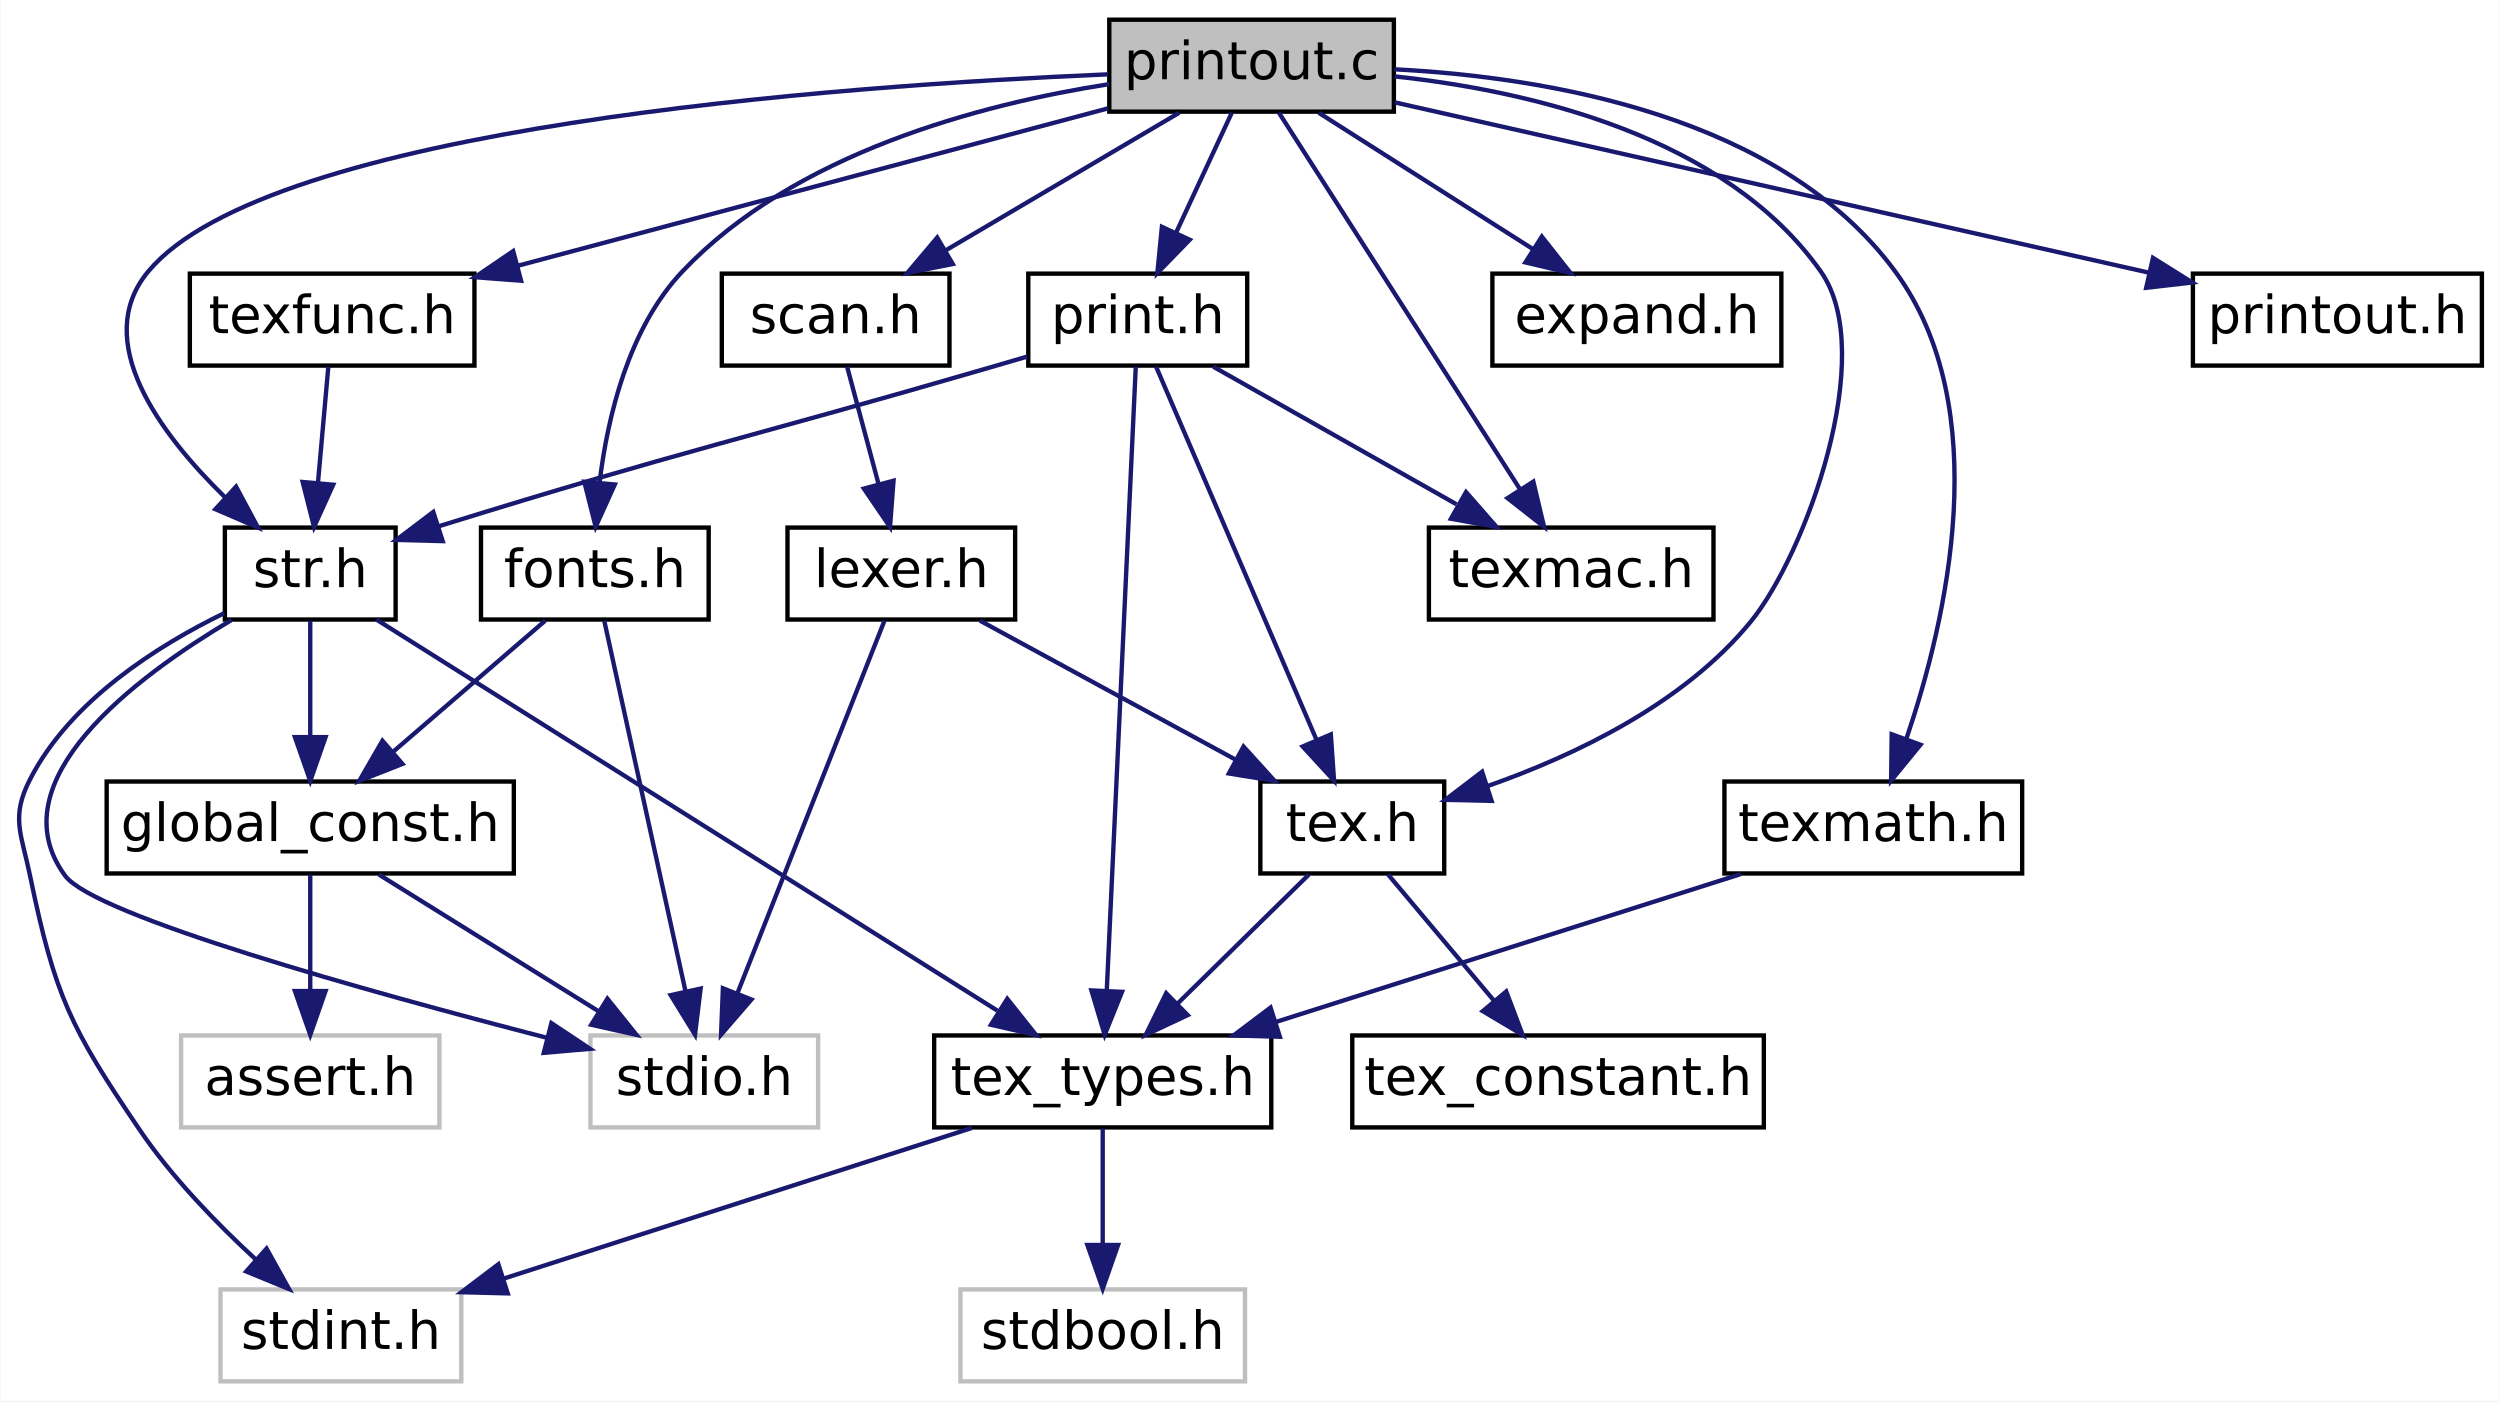
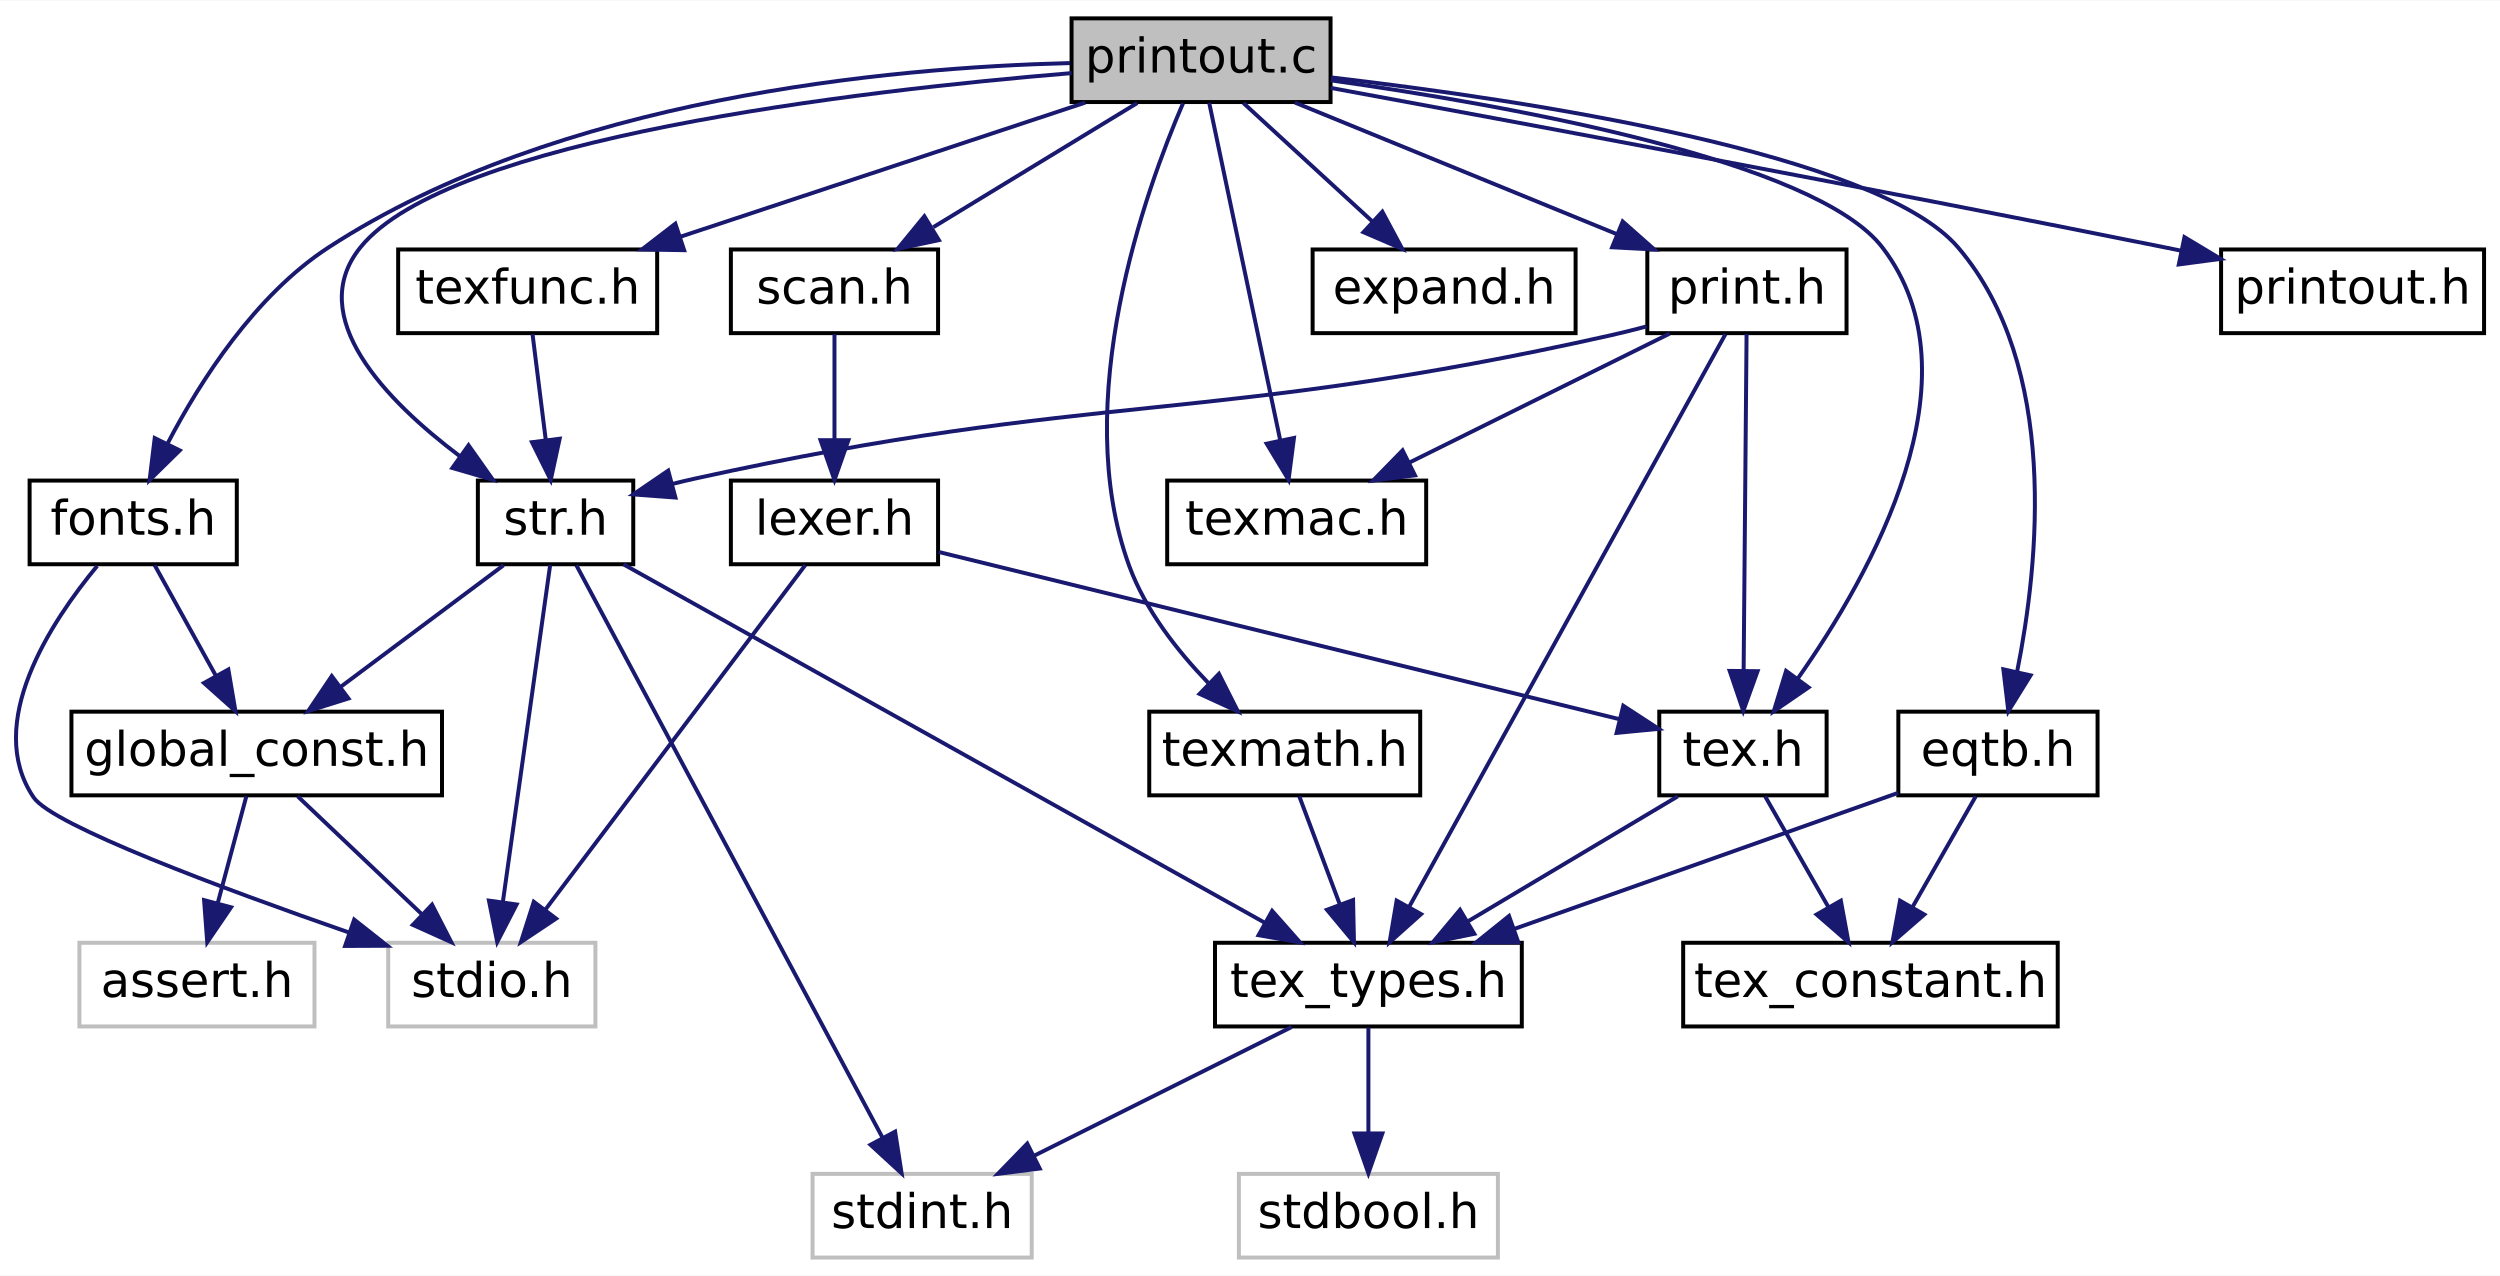
- <svg xmlns="http://www.w3.org/2000/svg" xmlns:xlink="http://www.w3.org/1999/xlink" width="571pt" height="320pt" viewBox="0.00 0.00 570.72 320.00">
+ <svg xmlns="http://www.w3.org/2000/svg" xmlns:xlink="http://www.w3.org/1999/xlink" width="627pt" height="320pt" viewBox="0.00 0.00 627.43 320.00">
  <g id="graph0" class="graph" transform="scale(1 1) rotate(0) translate(4 316)">
-     <polygon fill="white" stroke="transparent" points="-4,4 -4,-316 566.72,-316 566.72,4 -4,4" />
+     <polygon fill="white" stroke="transparent" points="-4,4 -4,-316 623.43,-316 623.43,4 -4,4" />
    <g id="node1" class="node">
      <g id="a_node1">
        <a xlink:title=" ">
-           <polygon fill="#bfbfbf" stroke="black" points="249.22,-290.5 249.22,-311.5 314.22,-311.5 314.22,-290.5 249.22,-290.5" />
-           <text text-anchor="middle" x="281.72" y="-297.9" font-family="DejaVuSans" font-size="12.00">printout.c</text>
+           <polygon fill="#bfbfbf" stroke="black" points="264.93,-290.5 264.93,-311.5 329.93,-311.5 329.93,-290.5 264.93,-290.5" />
+           <text text-anchor="middle" x="297.43" y="-297.9" font-family="DejaVuSans" font-size="12.00">printout.c</text>
        </a>
      </g>
    </g>
    <g id="node2" class="node">
      <g id="a_node2">
        <a xlink:href="tex_8h.html" target="_top" xlink:title=" ">
-           <polygon fill="white" stroke="black" points="283.72,-116.5 283.72,-137.5 325.72,-137.5 325.72,-116.5 283.72,-116.5" />
-           <text text-anchor="middle" x="304.72" y="-123.9" font-family="DejaVuSans" font-size="12.00">tex.h</text>
+           <polygon fill="white" stroke="black" points="412.43,-116.5 412.43,-137.5 454.43,-137.5 454.43,-116.5 412.43,-116.5" />
+           <text text-anchor="middle" x="433.43" y="-123.9" font-family="DejaVuSans" font-size="12.00">tex.h</text>
        </a>
      </g>
    </g>
    <g id="edge1" class="edge">
-       <path fill="none" stroke="midnightblue" d="M314.4,-298.55C345.21,-295.24 389.82,-284.99 411.72,-254 425.02,-235.2 408.14,-189.17 395.72,-174 380.38,-155.25 355.43,-143.4 335.53,-136.43" />
-       <polygon fill="midnightblue" stroke="midnightblue" points="336.54,-133.08 325.95,-133.31 334.37,-139.74 336.54,-133.08" />
+       <path fill="none" stroke="midnightblue" d="M329.99,-295.95C374.76,-289.63 451.69,-275.84 468.43,-254 493.39,-221.44 465.68,-172.07 447.21,-145.84" />
+       <polygon fill="midnightblue" stroke="midnightblue" points="449.9,-143.59 441.17,-137.6 444.26,-147.73 449.9,-143.59" />
    </g>
    <g id="node7" class="node">
      <g id="a_node7">
        <a xlink:href="str_8h.html" target="_top" xlink:title=" ">
-           <polygon fill="white" stroke="black" points="47.22,-174.5 47.22,-195.5 86.22,-195.5 86.22,-174.5 47.22,-174.5" />
-           <text text-anchor="middle" x="66.72" y="-181.9" font-family="DejaVuSans" font-size="12.00">str.h</text>
+           <polygon fill="white" stroke="black" points="115.93,-174.5 115.93,-195.5 154.93,-195.5 154.93,-174.5 115.93,-174.5" />
+           <text text-anchor="middle" x="135.43" y="-181.9" font-family="DejaVuSans" font-size="12.00">str.h</text>
        </a>
      </g>
    </g>
    <g id="edge6" class="edge">
-       <path fill="none" stroke="midnightblue" d="M248.93,-299.02C187.15,-296.42 57.28,-287.04 29.72,-254 16.53,-238.18 32.4,-216.93 47.26,-202.42" />
-       <polygon fill="midnightblue" stroke="midnightblue" points="49.78,-204.85 54.78,-195.51 45.05,-199.7 49.78,-204.85" />
+       <path fill="none" stroke="midnightblue" d="M264.93,-297.76C211.42,-293.33 108.48,-281.37 86.43,-254 72.42,-236.61 92.82,-215.62 111.41,-201.61" />
+       <polygon fill="midnightblue" stroke="midnightblue" points="113.59,-204.36 119.7,-195.7 109.52,-198.66 113.59,-204.36" />
    </g>
    <g id="node11" class="node">
      <g id="a_node11">
        <a xlink:href="fonts_8h.html" target="_top" xlink:title=" ">
-           <polygon fill="white" stroke="black" points="105.72,-174.5 105.72,-195.5 157.72,-195.5 157.72,-174.5 105.72,-174.5" />
-           <text text-anchor="middle" x="131.72" y="-181.9" font-family="DejaVuSans" font-size="12.00">fonts.h</text>
+           <polygon fill="white" stroke="black" points="3.43,-174.5 3.43,-195.5 55.43,-195.5 55.43,-174.5 3.43,-174.5" />
+           <text text-anchor="middle" x="29.43" y="-181.9" font-family="DejaVuSans" font-size="12.00">fonts.h</text>
        </a>
      </g>
    </g>
    <g id="edge13" class="edge">
-       <path fill="none" stroke="midnightblue" d="M249.19,-296.79C219.79,-292.19 177.33,-281.03 151.72,-254 139.45,-241.04 134.66,-220.94 132.82,-205.95" />
-       <polygon fill="midnightblue" stroke="midnightblue" points="136.28,-205.34 131.91,-195.69 129.31,-205.96 136.28,-205.34" />
+       <path fill="none" stroke="midnightblue" d="M264.59,-300.28C219.16,-299.17 136.24,-291.6 78.43,-254 60.02,-242.02 46.28,-220.53 38.11,-204.91" />
+       <polygon fill="midnightblue" stroke="midnightblue" points="41.11,-203.07 33.55,-195.65 34.83,-206.16 41.11,-203.07" />
    </g>
    <g id="node12" class="node">
      <g id="a_node12">
        <a xlink:href="texfunc_8h.html" target="_top" xlink:title=" ">
-           <polygon fill="white" stroke="black" points="39.22,-232.5 39.22,-253.5 104.22,-253.5 104.22,-232.5 39.22,-232.5" />
-           <text text-anchor="middle" x="71.72" y="-239.9" font-family="DejaVuSans" font-size="12.00">texfunc.h</text>
+           <polygon fill="white" stroke="black" points="95.93,-232.5 95.93,-253.5 160.93,-253.5 160.93,-232.5 95.93,-232.5" />
+           <text text-anchor="middle" x="128.43" y="-239.9" font-family="DejaVuSans" font-size="12.00">texfunc.h</text>
        </a>
      </g>
    </g>
    <g id="edge16" class="edge">
-       <path fill="none" stroke="midnightblue" d="M248.91,-291.25C212.54,-281.55 153.78,-265.88 113.99,-255.27" />
-       <polygon fill="midnightblue" stroke="midnightblue" points="114.87,-251.88 104.31,-252.69 113.07,-258.65 114.87,-251.88" />
+       <path fill="none" stroke="midnightblue" d="M268.38,-290.37C240.28,-281.06 197.52,-266.9 166.67,-256.67" />
+       <polygon fill="midnightblue" stroke="midnightblue" points="167.7,-253.32 157.1,-253.5 165.49,-259.97 167.7,-253.32" />
    </g>
    <g id="node13" class="node">
      <g id="a_node13">
        <a xlink:href="texmath_8h.html" target="_top" xlink:title=" ">
-           <polygon fill="white" stroke="black" points="389.72,-116.5 389.72,-137.5 457.72,-137.5 457.72,-116.5 389.72,-116.5" />
-           <text text-anchor="middle" x="423.72" y="-123.9" font-family="DejaVuSans" font-size="12.00">texmath.h</text>
+           <polygon fill="white" stroke="black" points="284.43,-116.5 284.43,-137.5 352.43,-137.5 352.43,-116.5 284.43,-116.5" />
+           <text text-anchor="middle" x="318.43" y="-123.9" font-family="DejaVuSans" font-size="12.00">texmath.h</text>
        </a>
      </g>
    </g>
    <g id="edge18" class="edge">
-       <path fill="none" stroke="midnightblue" d="M314.34,-300.17C349.08,-298.39 402.6,-289.55 428.72,-254 451.74,-222.68 440.43,-174.2 431.33,-147.43" />
-       <polygon fill="midnightblue" stroke="midnightblue" points="434.5,-145.9 427.79,-137.7 427.92,-148.29 434.5,-145.9" />
+       <path fill="none" stroke="midnightblue" d="M292.9,-290.18C283.56,-268.52 264.28,-215.28 279.43,-174 283.49,-162.94 291.51,-152.72 299.23,-144.73" />
+       <polygon fill="midnightblue" stroke="midnightblue" points="301.92,-147 306.69,-137.55 297.06,-141.96 301.92,-147" />
    </g>
    <g id="node14" class="node">
      <g id="a_node14">
        <a xlink:href="texmac_8h.html" target="_top" xlink:title=" ">
-           <polygon fill="white" stroke="black" points="322.22,-174.5 322.22,-195.5 387.22,-195.5 387.22,-174.5 322.22,-174.5" />
-           <text text-anchor="middle" x="354.72" y="-181.9" font-family="DejaVuSans" font-size="12.00">texmac.h</text>
+           <polygon fill="white" stroke="black" points="288.93,-174.5 288.93,-195.5 353.93,-195.5 353.93,-174.5 288.93,-174.5" />
+           <text text-anchor="middle" x="321.43" y="-181.9" font-family="DejaVuSans" font-size="12.00">texmac.h</text>
        </a>
      </g>
    </g>
    <g id="edge20" class="edge">
-       <path fill="none" stroke="midnightblue" d="M287.95,-290.28C300.12,-271.27 327.27,-228.88 342.94,-204.4" />
-       <polygon fill="midnightblue" stroke="midnightblue" points="346.07,-206 348.52,-195.69 340.18,-202.23 346.07,-206" />
+       <path fill="none" stroke="midnightblue" d="M299.48,-290.28C303.41,-271.6 312.09,-230.37 317.28,-205.72" />
+       <polygon fill="midnightblue" stroke="midnightblue" points="320.75,-206.2 319.39,-195.69 313.9,-204.76 320.75,-206.2" />
    </g>
    <g id="node15" class="node">
      <g id="a_node15">
        <a xlink:href="expand_8h.html" target="_top" xlink:title=" ">
-           <polygon fill="white" stroke="black" points="336.72,-232.5 336.72,-253.5 402.72,-253.5 402.72,-232.5 336.72,-232.5" />
-           <text text-anchor="middle" x="369.72" y="-239.9" font-family="DejaVuSans" font-size="12.00">expand.h</text>
+           <polygon fill="white" stroke="black" points="325.43,-232.5 325.43,-253.5 391.43,-253.5 391.43,-232.5 325.43,-232.5" />
+           <text text-anchor="middle" x="358.43" y="-239.9" font-family="DejaVuSans" font-size="12.00">expand.h</text>
        </a>
      </g>
    </g>
    <g id="edge21" class="edge">
-       <path fill="none" stroke="midnightblue" d="M297.05,-290.25C310.55,-281.65 330.44,-269 345.99,-259.1" />
-       <polygon fill="midnightblue" stroke="midnightblue" points="348.01,-261.96 354.57,-253.64 344.26,-256.06 348.01,-261.96" />
+       <path fill="none" stroke="midnightblue" d="M308.06,-290.25C316.98,-282.05 329.92,-270.17 340.45,-260.51" />
+       <polygon fill="midnightblue" stroke="midnightblue" points="342.93,-262.98 347.93,-253.64 338.19,-257.83 342.93,-262.98" />
    </g>
    <g id="node16" class="node">
      <g id="a_node16">
        <a xlink:href="scan_8h.html" target="_top" xlink:title=" ">
-           <polygon fill="white" stroke="black" points="160.72,-232.5 160.72,-253.5 212.72,-253.5 212.72,-232.5 160.72,-232.5" />
-           <text text-anchor="middle" x="186.72" y="-239.9" font-family="DejaVuSans" font-size="12.00">scan.h</text>
+           <polygon fill="white" stroke="black" points="179.43,-232.5 179.43,-253.5 231.43,-253.5 231.43,-232.5 179.43,-232.5" />
+           <text text-anchor="middle" x="205.43" y="-239.9" font-family="DejaVuSans" font-size="12.00">scan.h</text>
        </a>
      </g>
    </g>
    <g id="edge22" class="edge">
-       <path fill="none" stroke="midnightblue" d="M265.18,-290.25C250.46,-281.57 228.74,-268.76 211.87,-258.82" />
-       <polygon fill="midnightblue" stroke="midnightblue" points="213.47,-255.71 203.08,-253.64 209.92,-261.74 213.47,-255.71" />
+       <path fill="none" stroke="midnightblue" d="M281.4,-290.25C267.29,-281.65 246.5,-269 230.24,-259.1" />
+       <polygon fill="midnightblue" stroke="midnightblue" points="231.63,-255.85 221.27,-253.64 227.99,-261.83 231.63,-255.85" />
    </g>
    <g id="node18" class="node">
      <g id="a_node18">
        <a xlink:href="print_8h.html" target="_top" xlink:title=" ">
-           <polygon fill="white" stroke="black" points="230.72,-232.5 230.72,-253.5 280.72,-253.5 280.72,-232.5 230.72,-232.5" />
-           <text text-anchor="middle" x="255.72" y="-239.9" font-family="DejaVuSans" font-size="12.00">print.h</text>
+           <polygon fill="white" stroke="black" points="409.43,-232.5 409.43,-253.5 459.43,-253.5 459.43,-232.5 409.43,-232.5" />
+           <text text-anchor="middle" x="434.43" y="-239.9" font-family="DejaVuSans" font-size="12.00">print.h</text>
        </a>
      </g>
    </g>
    <g id="edge26" class="edge">
-       <path fill="none" stroke="midnightblue" d="M277.2,-290.25C273.69,-282.7 268.73,-272.02 264.46,-262.82" />
-       <polygon fill="midnightblue" stroke="midnightblue" points="267.59,-261.24 260.2,-253.64 261.24,-264.19 267.59,-261.24" />
+       <path fill="none" stroke="midnightblue" d="M320.98,-290.37C343.27,-281.26 376.92,-267.51 401.79,-257.34" />
+       <polygon fill="midnightblue" stroke="midnightblue" points="403.25,-260.52 411.19,-253.5 400.6,-254.05 403.25,-260.52" />
    </g>
    <g id="node19" class="node">
      <g id="a_node19">
+         <a xlink:href="eqtb_8h.html" target="_top" xlink:title=" ">
+           <polygon fill="white" stroke="black" points="472.43,-116.5 472.43,-137.5 522.43,-137.5 522.43,-116.5 472.43,-116.5" />
+           <text text-anchor="middle" x="497.43" y="-123.9" font-family="DejaVuSans" font-size="12.00">eqtb.h</text>
+         </a>
+       </g>
+     </g>
+     <g id="edge31" class="edge">
+       <path fill="none" stroke="midnightblue" d="M330.05,-296.68C378.85,-290.98 467.28,-277.63 487.43,-254 512.84,-224.21 507.69,-174.74 502.23,-147.5" />
+       <polygon fill="midnightblue" stroke="midnightblue" points="505.62,-146.61 500.04,-137.61 498.79,-148.13 505.62,-146.61" />
+     </g>
+     <g id="node20" class="node">
+       <g id="a_node20">
        <a xlink:href="printout_8h.html" target="_top" xlink:title=" ">
-           <polygon fill="white" stroke="black" points="496.72,-232.5 496.72,-253.5 562.72,-253.5 562.72,-232.5 496.72,-232.5" />
-           <text text-anchor="middle" x="529.72" y="-239.9" font-family="DejaVuSans" font-size="12.00">printout.h</text>
-         </a>
-       </g>
-     </g>
-     <g id="edge31" class="edge">
-       <path fill="none" stroke="midnightblue" d="M314.4,-292.62C358.61,-282.64 437.56,-264.81 486.59,-253.74" />
-       <polygon fill="midnightblue" stroke="midnightblue" points="487.6,-257.1 496.58,-251.48 486.05,-250.27 487.6,-257.1" />
+           <polygon fill="white" stroke="black" points="553.43,-232.5 553.43,-253.5 619.43,-253.5 619.43,-232.5 553.43,-232.5" />
+           <text text-anchor="middle" x="586.43" y="-239.9" font-family="DejaVuSans" font-size="12.00">printout.h</text>
+         </a>
+       </g>
+     </g>
+     <g id="edge34" class="edge">
+       <path fill="none" stroke="midnightblue" d="M329.96,-294.05C376.46,-285.49 464.59,-269.07 539.43,-254 540.69,-253.75 541.98,-253.48 543.27,-253.22" />
+       <polygon fill="midnightblue" stroke="midnightblue" points="544.24,-256.59 553.32,-251.14 542.82,-249.74 544.24,-256.59" />
    </g>
    <g id="node3" class="node">
      <g id="a_node3">
        <a xlink:href="tex__types_8h.html" target="_top" xlink:title=" ">
-           <polygon fill="white" stroke="black" points="209.22,-58.5 209.22,-79.5 286.22,-79.5 286.22,-58.5 209.22,-58.5" />
-           <text text-anchor="middle" x="247.72" y="-65.9" font-family="DejaVuSans" font-size="12.00">tex_types.h</text>
+           <polygon fill="white" stroke="black" points="300.93,-58.5 300.93,-79.5 377.93,-79.5 377.93,-58.5 300.93,-58.5" />
+           <text text-anchor="middle" x="339.43" y="-65.9" font-family="DejaVuSans" font-size="12.00">tex_types.h</text>
        </a>
      </g>
    </g>
    <g id="edge2" class="edge">
-       <path fill="none" stroke="midnightblue" d="M294.8,-116.25C286.54,-108.14 274.6,-96.41 264.82,-86.79" />
-       <polygon fill="midnightblue" stroke="midnightblue" points="267.13,-84.15 257.54,-79.64 262.22,-89.15 267.13,-84.15" />
+       <path fill="none" stroke="midnightblue" d="M417.06,-116.25C402.5,-107.57 381,-94.76 364.31,-84.82" />
+       <polygon fill="midnightblue" stroke="midnightblue" points="366,-81.75 355.62,-79.64 362.42,-87.77 366,-81.75" />
    </g>
    <g id="node6" class="node">
      <g id="a_node6">
        <a xlink:href="tex__constant_8h.html" target="_top" xlink:title=" ">
-           <polygon fill="white" stroke="black" points="304.72,-58.5 304.72,-79.5 398.72,-79.5 398.72,-58.5 304.72,-58.5" />
-           <text text-anchor="middle" x="351.72" y="-65.9" font-family="DejaVuSans" font-size="12.00">tex_constant.h</text>
+           <polygon fill="white" stroke="black" points="418.43,-58.5 418.43,-79.5 512.43,-79.5 512.43,-58.5 418.43,-58.5" />
+           <text text-anchor="middle" x="465.43" y="-65.9" font-family="DejaVuSans" font-size="12.00">tex_constant.h</text>
        </a>
      </g>
    </g>
    <g id="edge5" class="edge">
-       <path fill="none" stroke="midnightblue" d="M312.91,-116.25C319.58,-108.3 329.17,-96.87 337.15,-87.37" />
-       <polygon fill="midnightblue" stroke="midnightblue" points="339.88,-89.55 343.63,-79.64 334.52,-85.05 339.88,-89.55" />
+       <path fill="none" stroke="midnightblue" d="M439,-116.25C443.36,-108.62 449.55,-97.79 454.84,-88.53" />
+       <polygon fill="midnightblue" stroke="midnightblue" points="458,-90.06 459.92,-79.64 451.92,-86.59 458,-90.06" />
    </g>
    <g id="node4" class="node">
      <g id="a_node4">
        <a xlink:title=" ">
-           <polygon fill="white" stroke="#bfbfbf" points="215.22,-0.5 215.22,-21.5 280.22,-21.5 280.22,-0.5 215.22,-0.5" />
-           <text text-anchor="middle" x="247.72" y="-7.9" font-family="DejaVuSans" font-size="12.00">stdbool.h</text>
+           <polygon fill="white" stroke="#bfbfbf" points="306.93,-0.5 306.93,-21.5 371.93,-21.5 371.93,-0.5 306.93,-0.5" />
+           <text text-anchor="middle" x="339.43" y="-7.9" font-family="DejaVuSans" font-size="12.00">stdbool.h</text>
        </a>
      </g>
    </g>
    <g id="edge3" class="edge">
-       <path fill="none" stroke="midnightblue" d="M247.72,-58.25C247.72,-50.94 247.72,-40.69 247.72,-31.7" />
-       <polygon fill="midnightblue" stroke="midnightblue" points="251.22,-31.64 247.72,-21.64 244.22,-31.64 251.22,-31.64" />
+       <path fill="none" stroke="midnightblue" d="M339.43,-58.25C339.43,-50.94 339.43,-40.69 339.43,-31.7" />
+       <polygon fill="midnightblue" stroke="midnightblue" points="342.93,-31.64 339.43,-21.64 335.93,-31.64 342.93,-31.64" />
    </g>
    <g id="node5" class="node">
      <g id="a_node5">
        <a xlink:title=" ">
-           <polygon fill="white" stroke="#bfbfbf" points="46.22,-0.5 46.22,-21.5 101.22,-21.5 101.22,-0.5 46.22,-0.5" />
-           <text text-anchor="middle" x="73.72" y="-7.9" font-family="DejaVuSans" font-size="12.00">stdint.h</text>
+           <polygon fill="white" stroke="#bfbfbf" points="199.93,-0.5 199.93,-21.5 254.93,-21.5 254.93,-0.5 199.93,-0.5" />
+           <text text-anchor="middle" x="227.43" y="-7.9" font-family="DejaVuSans" font-size="12.00">stdint.h</text>
        </a>
      </g>
    </g>
    <g id="edge4" class="edge">
-       <path fill="none" stroke="midnightblue" d="M217.81,-58.37C188.27,-48.86 142.99,-34.29 111.09,-24.03" />
-       <polygon fill="midnightblue" stroke="midnightblue" points="111.83,-20.59 101.24,-20.86 109.69,-27.25 111.83,-20.59" />
+       <path fill="none" stroke="midnightblue" d="M320.18,-58.37C302.36,-49.46 275.65,-36.11 255.47,-26.02" />
+       <polygon fill="midnightblue" stroke="midnightblue" points="256.94,-22.84 246.43,-21.5 253.81,-29.1 256.94,-22.84" />
    </g>
    <g id="edge12" class="edge">
-       <path fill="none" stroke="midnightblue" d="M81.85,-174.48C113.25,-154.69 185.78,-109.01 223.68,-85.15" />
-       <polygon fill="midnightblue" stroke="midnightblue" points="225.92,-87.87 232.52,-79.58 222.19,-81.94 225.92,-87.87" />
+       <path fill="none" stroke="midnightblue" d="M152.47,-174.48C188.17,-154.53 271,-108.24 313.4,-84.54" />
+       <polygon fill="midnightblue" stroke="midnightblue" points="315.27,-87.51 322.29,-79.58 311.86,-81.4 315.27,-87.51" />
    </g>
    <g id="edge8" class="edge">
-       <path fill="none" stroke="midnightblue" d="M47.1,-175.97C31.91,-168.58 11.96,-156.02 2.72,-138 -1.74,-129.3 0.75,-125.58 2.72,-116 8.4,-88.51 11.96,-81.23 27.72,-58 35.1,-47.12 45.28,-36.63 54.19,-28.42" />
-       <polygon fill="midnightblue" stroke="midnightblue" points="56.74,-30.83 61.89,-21.57 52.09,-25.6 56.74,-30.83" />
+       <path fill="none" stroke="midnightblue" d="M140.64,-174.26C155.44,-146.59 197.93,-67.15 217.43,-30.7" />
+       <polygon fill="midnightblue" stroke="midnightblue" points="220.65,-32.1 222.28,-21.63 214.47,-28.8 220.65,-32.1" />
    </g>
    <g id="node8" class="node">
      <g id="a_node8">
        <a xlink:title=" ">
-           <polygon fill="white" stroke="#bfbfbf" points="130.72,-58.5 130.72,-79.5 182.72,-79.5 182.72,-58.5 130.72,-58.5" />
-           <text text-anchor="middle" x="156.72" y="-65.9" font-family="DejaVuSans" font-size="12.00">stdio.h</text>
+           <polygon fill="white" stroke="#bfbfbf" points="93.43,-58.5 93.43,-79.5 145.43,-79.5 145.43,-58.5 93.43,-58.5" />
+           <text text-anchor="middle" x="119.43" y="-65.9" font-family="DejaVuSans" font-size="12.00">stdio.h</text>
        </a>
      </g>
    </g>
    <g id="edge7" class="edge">
-       <path fill="none" stroke="midnightblue" d="M48.7,-174.37C26.88,-161.43 -5.1,-137.58 10.72,-116 17.41,-106.89 79.66,-89.58 120.69,-78.99" />
-       <polygon fill="midnightblue" stroke="midnightblue" points="121.8,-82.32 130.62,-76.45 120.06,-75.53 121.8,-82.32" />
+       <path fill="none" stroke="midnightblue" d="M134.07,-174.28C131.44,-155.6 125.66,-114.37 122.2,-89.72" />
+       <polygon fill="midnightblue" stroke="midnightblue" points="125.65,-89.11 120.79,-79.69 118.71,-90.08 125.65,-89.11" />
    </g>
    <g id="node9" class="node">
      <g id="a_node9">
        <a xlink:href="global__const_8h.html" target="_top" xlink:title=" ">
-           <polygon fill="white" stroke="black" points="20.22,-116.5 20.22,-137.5 113.22,-137.5 113.22,-116.5 20.22,-116.5" />
-           <text text-anchor="middle" x="66.72" y="-123.9" font-family="DejaVuSans" font-size="12.00">global_const.h</text>
+           <polygon fill="white" stroke="black" points="13.93,-116.5 13.93,-137.5 106.93,-137.5 106.93,-116.5 13.93,-116.5" />
+           <text text-anchor="middle" x="60.43" y="-123.9" font-family="DejaVuSans" font-size="12.00">global_const.h</text>
        </a>
      </g>
    </g>
    <g id="edge9" class="edge">
-       <path fill="none" stroke="midnightblue" d="M66.72,-174.25C66.72,-166.94 66.72,-156.69 66.72,-147.7" />
-       <polygon fill="midnightblue" stroke="midnightblue" points="70.22,-147.64 66.72,-137.64 63.22,-147.64 70.22,-147.64" />
+       <path fill="none" stroke="midnightblue" d="M122.37,-174.25C111.07,-165.81 94.55,-153.47 81.4,-143.66" />
+       <polygon fill="midnightblue" stroke="midnightblue" points="83.45,-140.82 73.34,-137.64 79.26,-146.43 83.45,-140.82" />
    </g>
    <g id="edge11" class="edge">
-       <path fill="none" stroke="midnightblue" d="M82.4,-116.25C96.21,-107.65 116.54,-95 132.45,-85.1" />
-       <polygon fill="midnightblue" stroke="midnightblue" points="134.59,-87.9 141.23,-79.64 130.89,-81.95 134.59,-87.9" />
+       <path fill="none" stroke="midnightblue" d="M70.71,-116.25C79.25,-108.14 91.61,-96.41 101.74,-86.79" />
+       <polygon fill="midnightblue" stroke="midnightblue" points="104.43,-89.07 109.27,-79.64 99.61,-83.99 104.43,-89.07" />
    </g>
    <g id="node10" class="node">
      <g id="a_node10">
        <a xlink:title=" ">
-           <polygon fill="white" stroke="#bfbfbf" points="37.22,-58.5 37.22,-79.5 96.22,-79.5 96.22,-58.5 37.22,-58.5" />
-           <text text-anchor="middle" x="66.72" y="-65.9" font-family="DejaVuSans" font-size="12.00">assert.h</text>
+           <polygon fill="white" stroke="#bfbfbf" points="15.93,-58.5 15.93,-79.5 74.93,-79.5 74.93,-58.5 15.93,-58.5" />
+           <text text-anchor="middle" x="45.43" y="-65.9" font-family="DejaVuSans" font-size="12.00">assert.h</text>
        </a>
      </g>
    </g>
    <g id="edge10" class="edge">
-       <path fill="none" stroke="midnightblue" d="M66.72,-116.25C66.72,-108.94 66.72,-98.69 66.72,-89.7" />
-       <polygon fill="midnightblue" stroke="midnightblue" points="70.22,-89.64 66.72,-79.64 63.22,-89.64 70.22,-89.64" />
+       <path fill="none" stroke="midnightblue" d="M57.82,-116.25C55.84,-108.86 53.06,-98.47 50.63,-89.41" />
+       <polygon fill="midnightblue" stroke="midnightblue" points="53.98,-88.4 48.01,-79.64 47.22,-90.21 53.98,-88.4" />
    </g>
    <g id="edge14" class="edge">
-       <path fill="none" stroke="midnightblue" d="M133.86,-174.28C137.95,-155.6 146.99,-114.37 152.4,-89.72" />
-       <polygon fill="midnightblue" stroke="midnightblue" points="155.88,-90.21 154.6,-79.69 149.04,-88.71 155.88,-90.21" />
+       <path fill="none" stroke="midnightblue" d="M20.39,-174.07C8.87,-160.17 -8.12,-134.54 4.43,-116 9.18,-108.98 51.71,-93.16 83.68,-82.04" />
+       <polygon fill="midnightblue" stroke="midnightblue" points="84.89,-85.32 93.21,-78.75 82.61,-78.7 84.89,-85.32" />
    </g>
    <g id="edge15" class="edge">
-       <path fill="none" stroke="midnightblue" d="M120.4,-174.25C110.8,-165.97 96.84,-153.94 85.56,-144.22" />
-       <polygon fill="midnightblue" stroke="midnightblue" points="87.78,-141.52 77.92,-137.64 83.21,-146.82 87.78,-141.52" />
+       <path fill="none" stroke="midnightblue" d="M34.83,-174.25C39.05,-166.62 45.05,-155.79 50.17,-146.53" />
+       <polygon fill="midnightblue" stroke="midnightblue" points="53.31,-148.09 55.09,-137.64 47.19,-144.7 53.31,-148.09" />
    </g>
    <g id="edge17" class="edge">
-       <path fill="none" stroke="midnightblue" d="M70.85,-232.25C70.2,-224.94 69.29,-214.69 68.48,-205.7" />
-       <polygon fill="midnightblue" stroke="midnightblue" points="71.96,-205.29 67.59,-195.64 64.99,-205.91 71.96,-205.29" />
+       <path fill="none" stroke="midnightblue" d="M129.65,-232.25C130.56,-224.94 131.84,-214.69 132.97,-205.7" />
+       <polygon fill="midnightblue" stroke="midnightblue" points="136.46,-206 134.22,-195.64 129.51,-205.13 136.46,-206" />
    </g>
    <g id="edge19" class="edge">
-       <path fill="none" stroke="midnightblue" d="M393.47,-116.37C364.08,-107.02 319.3,-92.77 287.13,-82.54" />
-       <polygon fill="midnightblue" stroke="midnightblue" points="288.18,-79.2 277.59,-79.5 286.05,-85.87 288.18,-79.2" />
+       <path fill="none" stroke="midnightblue" d="M322.09,-116.25C324.89,-108.78 328.84,-98.24 332.26,-89.11" />
+       <polygon fill="midnightblue" stroke="midnightblue" points="335.58,-90.23 335.81,-79.64 329.03,-87.78 335.58,-90.23" />
    </g>
    <g id="node17" class="node">
      <g id="a_node17">
        <a xlink:href="lexer_8h.html" target="_top" xlink:title=" ">
-           <polygon fill="white" stroke="black" points="175.72,-174.5 175.72,-195.5 227.72,-195.5 227.72,-174.5 175.72,-174.5" />
-           <text text-anchor="middle" x="201.72" y="-181.9" font-family="DejaVuSans" font-size="12.00">lexer.h</text>
+           <polygon fill="white" stroke="black" points="179.43,-174.5 179.43,-195.5 231.43,-195.5 231.43,-174.5 179.43,-174.5" />
+           <text text-anchor="middle" x="205.43" y="-181.9" font-family="DejaVuSans" font-size="12.00">lexer.h</text>
        </a>
      </g>
    </g>
    <g id="edge23" class="edge">
-       <path fill="none" stroke="midnightblue" d="M189.34,-232.25C191.32,-224.86 194.1,-214.47 196.53,-205.41" />
-       <polygon fill="midnightblue" stroke="midnightblue" points="199.94,-206.21 199.14,-195.64 193.17,-204.4 199.94,-206.21" />
+       <path fill="none" stroke="midnightblue" d="M205.43,-232.25C205.43,-224.94 205.43,-214.69 205.43,-205.7" />
+       <polygon fill="midnightblue" stroke="midnightblue" points="208.93,-205.64 205.43,-195.64 201.93,-205.64 208.93,-205.64" />
    </g>
    <g id="edge25" class="edge">
-       <path fill="none" stroke="midnightblue" d="M219.67,-174.25C235.76,-165.49 259.61,-152.53 277.96,-142.55" />
-       <polygon fill="midnightblue" stroke="midnightblue" points="279.88,-145.49 286.99,-137.64 276.53,-139.34 279.88,-145.49" />
+       <path fill="none" stroke="midnightblue" d="M231.58,-177.58C273.91,-167.18 357.21,-146.72 402.44,-135.61" />
+       <polygon fill="midnightblue" stroke="midnightblue" points="403.4,-138.98 412.28,-133.19 401.73,-132.18 403.4,-138.98" />
    </g>
    <g id="edge24" class="edge">
-       <path fill="none" stroke="midnightblue" d="M197.89,-174.28C190.45,-155.43 173.94,-113.62 164.25,-89.05" />
-       <polygon fill="midnightblue" stroke="midnightblue" points="167.48,-87.71 160.55,-79.69 160.97,-90.28 167.48,-87.71" />
+       <path fill="none" stroke="midnightblue" d="M198.1,-174.28C183.63,-155.1 151.21,-112.12 132.82,-87.75" />
+       <polygon fill="midnightblue" stroke="midnightblue" points="135.56,-85.57 126.74,-79.69 129.97,-89.79 135.56,-85.57" />
    </g>
    <g id="edge28" class="edge">
-       <path fill="none" stroke="midnightblue" d="M259.9,-232.28C268,-213.43 285.97,-171.62 296.54,-147.05" />
-       <polygon fill="midnightblue" stroke="midnightblue" points="299.82,-148.26 300.56,-137.69 293.39,-145.5 299.82,-148.26" />
+       <path fill="none" stroke="midnightblue" d="M434.34,-232.28C434.18,-213.6 433.82,-172.37 433.6,-147.72" />
+       <polygon fill="midnightblue" stroke="midnightblue" points="437.1,-147.66 433.51,-137.69 430.1,-147.73 437.1,-147.66" />
    </g>
    <g id="edge27" class="edge">
-       <path fill="none" stroke="midnightblue" d="M255.27,-232.26C254,-204.82 250.35,-126.51 248.64,-89.64" />
-       <polygon fill="midnightblue" stroke="midnightblue" points="252.13,-89.46 248.17,-79.63 245.14,-89.79 252.13,-89.46" />
+       <path fill="none" stroke="midnightblue" d="M429.05,-232.26C413.77,-204.59 369.89,-125.15 349.76,-88.7" />
+       <polygon fill="midnightblue" stroke="midnightblue" points="352.65,-86.69 344.75,-79.63 346.52,-90.08 352.65,-86.69" />
    </g>
    <g id="edge30" class="edge">
-       <path fill="none" stroke="midnightblue" d="M230.48,-234.56C227.53,-233.69 224.56,-232.83 221.72,-232 166.21,-215.84 151.94,-213.14 96.72,-196 96.51,-195.93 96.3,-195.87 96.09,-195.8" />
-       <polygon fill="midnightblue" stroke="midnightblue" points="96.97,-192.41 86.37,-192.68 94.82,-199.07 96.97,-192.41" />
+       <path fill="none" stroke="midnightblue" d="M409.27,-234.2C406.31,-233.4 403.31,-232.65 400.43,-232 299.47,-209.35 271.47,-218.25 170.43,-196 168.53,-195.58 166.59,-195.12 164.63,-194.63" />
+       <polygon fill="midnightblue" stroke="midnightblue" points="165.51,-191.24 154.94,-192.03 163.7,-198 165.51,-191.24" />
    </g>
    <g id="edge29" class="edge">
-       <path fill="none" stroke="midnightblue" d="M272.97,-232.25C288.3,-223.57 310.94,-210.76 328.52,-200.82" />
-       <polygon fill="midnightblue" stroke="midnightblue" points="330.7,-203.61 337.68,-195.64 327.25,-197.52 330.7,-203.61" />
+       <path fill="none" stroke="midnightblue" d="M415,-232.37C397.03,-223.46 370.09,-210.11 349.72,-200.02" />
+       <polygon fill="midnightblue" stroke="midnightblue" points="351.12,-196.81 340.6,-195.5 348.01,-203.08 351.12,-196.81" />
+     </g>
+     <g id="edge32" class="edge">
+       <path fill="none" stroke="midnightblue" d="M472.39,-117.13C446.44,-107.93 405.6,-93.45 376.02,-82.97" />
+       <polygon fill="midnightblue" stroke="midnightblue" points="377.06,-79.62 366.46,-79.58 374.72,-86.22 377.06,-79.62" />
+     </g>
+     <g id="edge33" class="edge">
+       <path fill="none" stroke="midnightblue" d="M491.86,-116.25C487.5,-108.62 481.31,-97.79 476.02,-88.53" />
+       <polygon fill="midnightblue" stroke="midnightblue" points="478.94,-86.59 470.94,-79.64 472.86,-90.06 478.94,-86.59" />
    </g>
  </g>
</svg>
